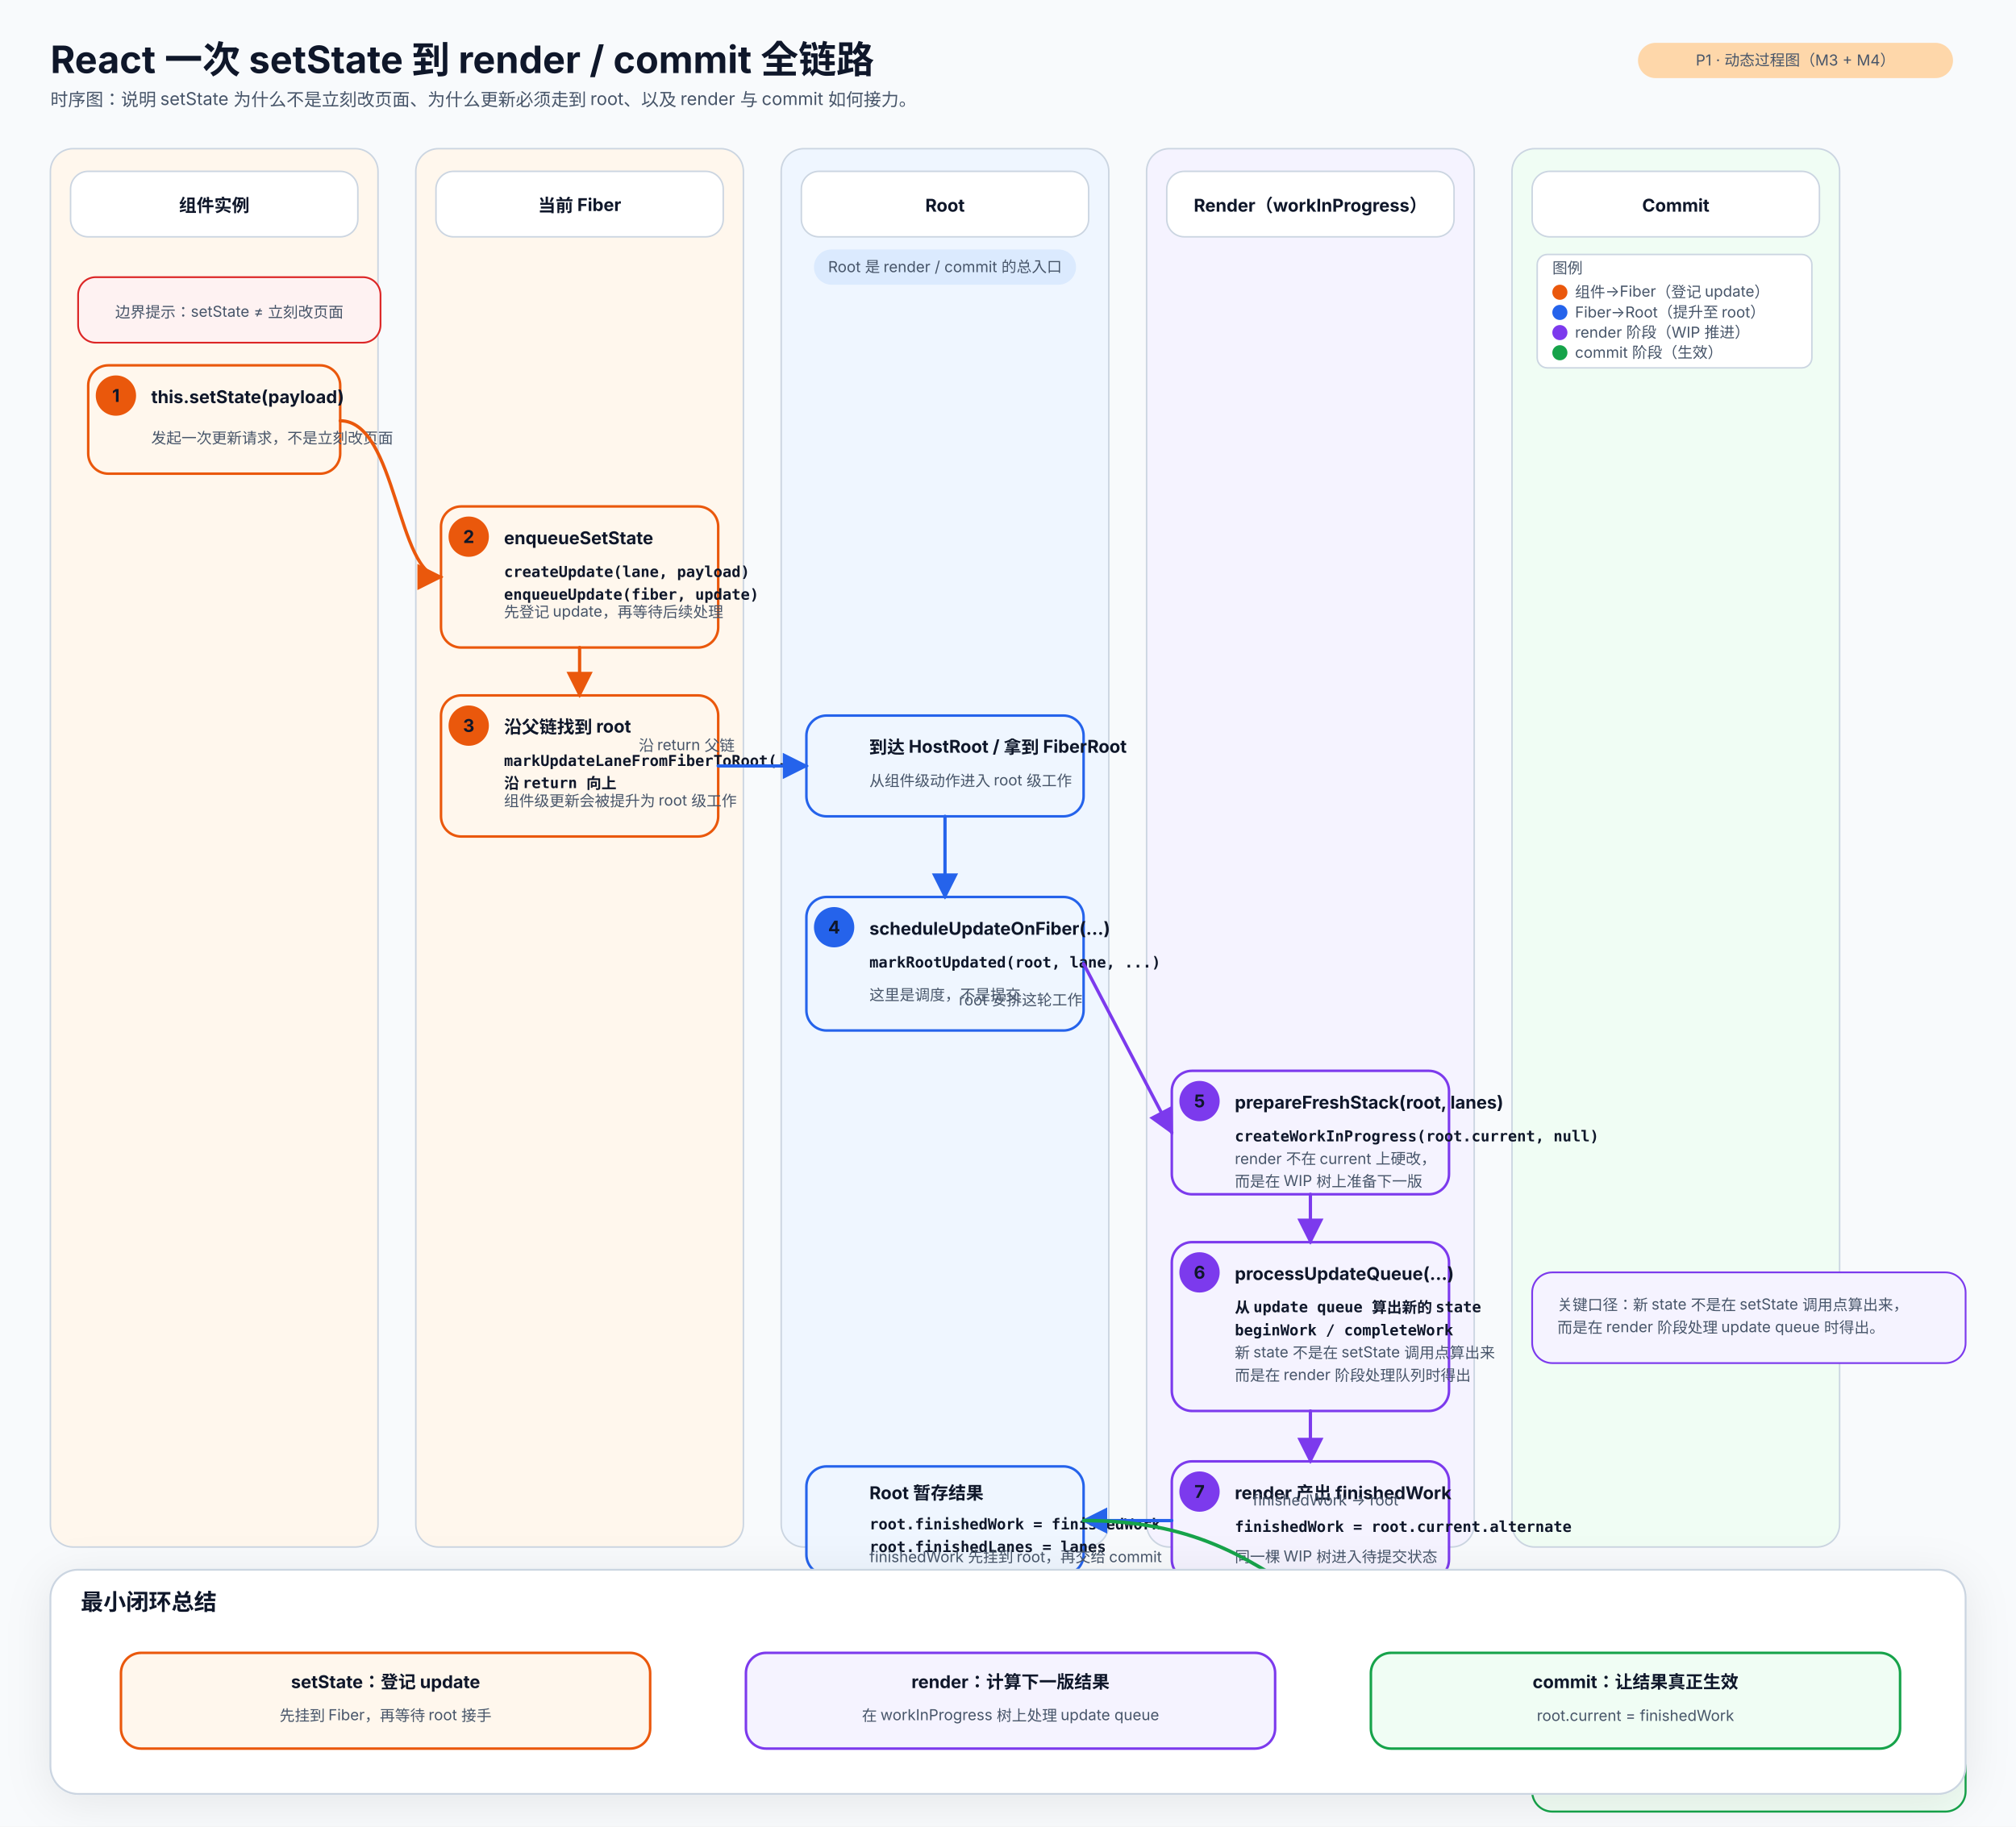
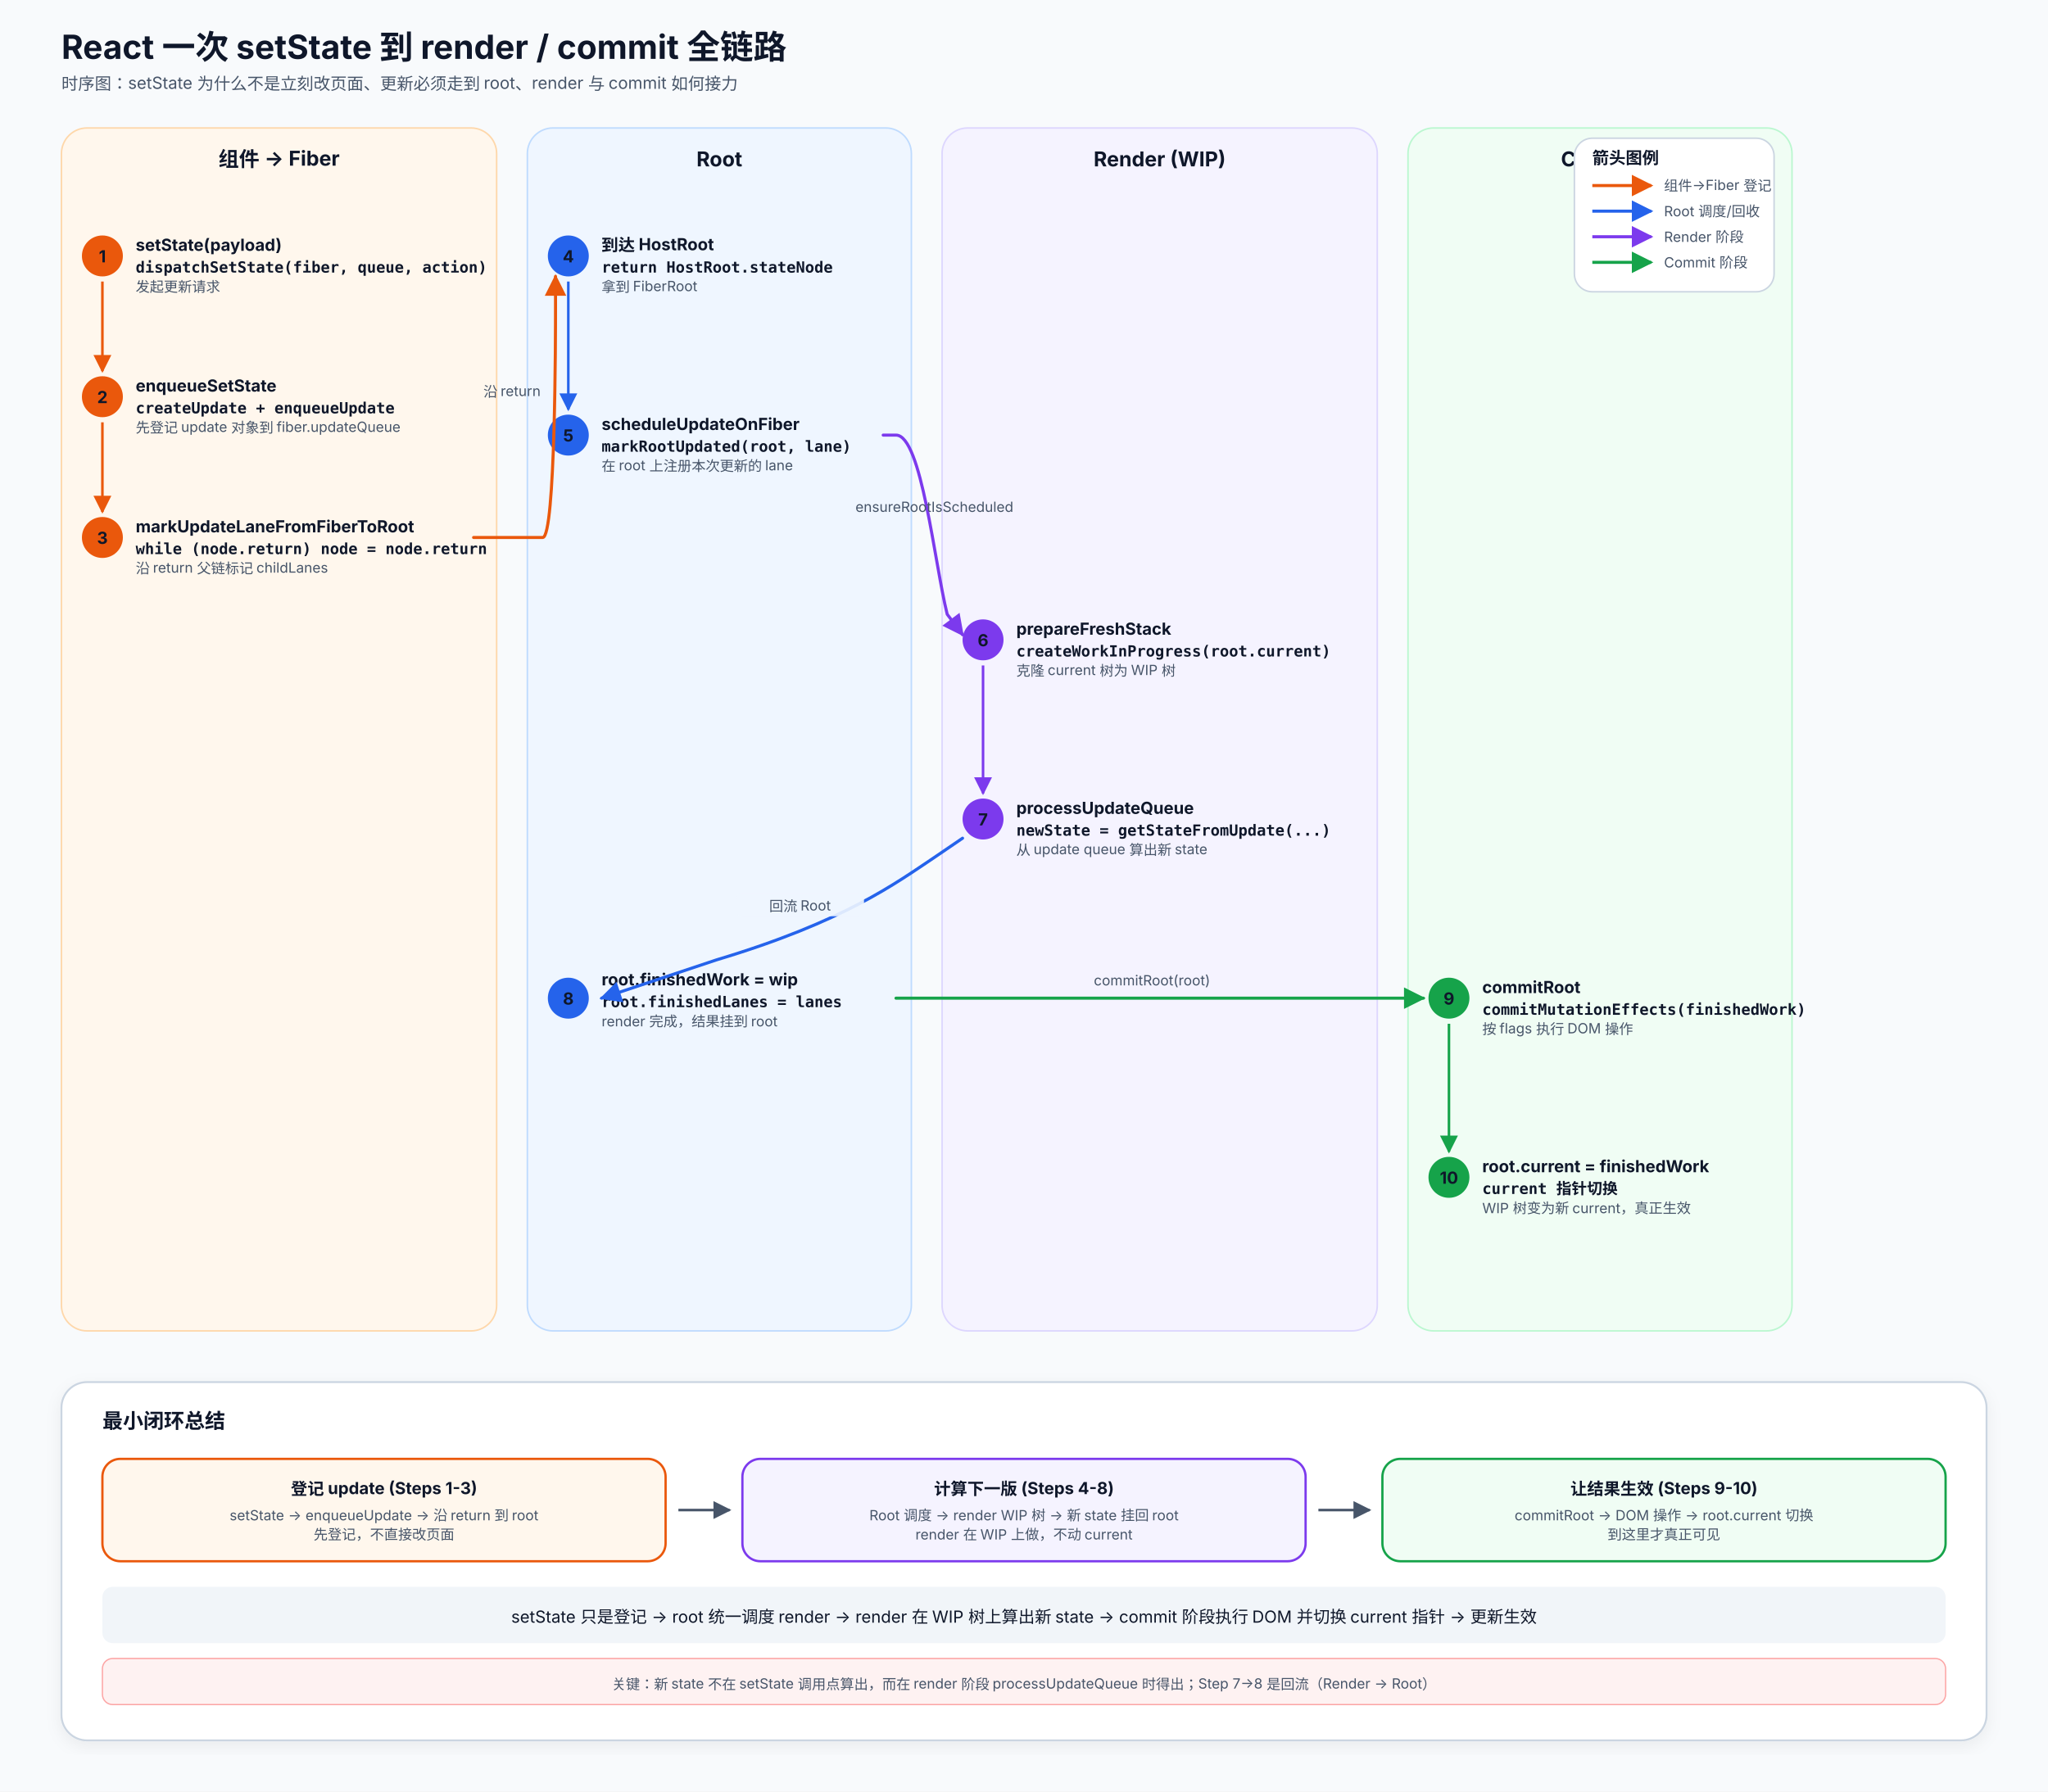
- <svg xmlns="http://www.w3.org/2000/svg" width="1600" height="1450" viewBox="0 0 1600 1450">
+ <svg xmlns="http://www.w3.org/2000/svg" width="1600" height="1400" viewBox="0 0 1600 1400">
  <defs>
    <style>
-       .title { font: 700 30px 'Inter','Noto Sans SC','PingFang SC','Microsoft YaHei',sans-serif; fill: #0f172a; }
-       .subtitle { font: 400 14px 'Inter','Noto Sans SC','PingFang SC','Microsoft YaHei',sans-serif; fill: #475569; }
-       .section { font: 700 18px 'Inter','Noto Sans SC','PingFang SC','Microsoft YaHei',sans-serif; fill: #0f172a; }
-       .label { font: 700 14px 'Inter','Noto Sans SC','PingFang SC','Microsoft YaHei',sans-serif; fill: #0f172a; }
-       .body { font: 400 14px 'Inter','Noto Sans SC','PingFang SC','Microsoft YaHei',sans-serif; fill: #0f172a; }
-       .small { font: 400 12px 'Inter','Noto Sans SC','PingFang SC','Microsoft YaHei',sans-serif; fill: #475569; }
-       .tiny { font: 400 11px 'Inter','Noto Sans SC','PingFang SC','Microsoft YaHei',sans-serif; fill: #475569; }
-       .mono { font: 600 13px 'JetBrains Mono','Fira Code','SFMono-Regular',monospace; fill: #0f172a; }
-       .mono-small { font: 600 12px 'JetBrains Mono','Fira Code','SFMono-Regular',monospace; fill: #0f172a; }
-       .panel { fill: #ffffff; stroke: #cbd5e1; stroke-width: 1.5; }
-       .dashed { stroke-dasharray: 7 6; }
-       .note { fill: #f8fafc; stroke: #cbd5e1; stroke-width: 1.2; }
-       .lane-bg { fill: #f8fafc; stroke: #cbd5e1; stroke-width: 1; }
-       .arrow-slate { stroke: #475569; stroke-width: 2.4; fill: none; stroke-linecap: round; stroke-linejoin: round; marker-end: url(#arrow-slate); }
-       .arrow-blue { stroke: #2563eb; stroke-width: 2.6; fill: none; stroke-linecap: round; stroke-linejoin: round; marker-end: url(#arrow-blue); }
-       .arrow-orange { stroke: #ea580c; stroke-width: 2.6; fill: none; stroke-linecap: round; stroke-linejoin: round; marker-end: url(#arrow-orange); }
-       .arrow-purple { stroke: #7c3aed; stroke-width: 2.6; fill: none; stroke-linecap: round; stroke-linejoin: round; marker-end: url(#arrow-purple); }
-       .arrow-green { stroke: #16a34a; stroke-width: 2.8; fill: none; stroke-linecap: round; stroke-linejoin: round; marker-end: url(#arrow-green); }
-       .arrow-red { stroke: #dc2626; stroke-width: 2.6; fill: none; stroke-linecap: round; stroke-linejoin: round; marker-end: url(#arrow-red); }
-       .arrow-dashed { stroke-dasharray: 7 6; }
-       .shadow { filter: drop-shadow(0 6px 18px rgba(15,23,42,0.08)); }
+       .title   { font: 700 26px 'Inter','Noto Sans SC','PingFang SC','Microsoft YaHei',sans-serif; fill: #0f172a; }
+       .sub     { font: 400 13px 'Inter','Noto Sans SC','PingFang SC','Microsoft YaHei',sans-serif; fill: #475569; }
+       .heading { font: 700 16px 'Inter','Noto Sans SC','PingFang SC','Microsoft YaHei',sans-serif; fill: #0f172a; }
+       .label   { font: 700 13px 'Inter','Noto Sans SC','PingFang SC','Microsoft YaHei',sans-serif; fill: #0f172a; }
+       .body    { font: 400 13px 'Inter','Noto Sans SC','PingFang SC','Microsoft YaHei',sans-serif; fill: #0f172a; }
+       .hint    { font: 400 11px 'Inter','Noto Sans SC','PingFang SC','Microsoft YaHei',sans-serif; fill: #475569; }
+       .mono    { font: 600 12px 'JetBrains Mono','Fira Code','SFMono-Regular',monospace; fill: #0f172a; }
+       .shadow  { filter: url(#shadow-filter); }
    </style>
-     <marker id="arrow-slate" viewBox="0 0 10 10" refX="9" refY="5" markerWidth="8" markerHeight="8" orient="auto-start-reverse">
-       <path d="M 0 0 L 10 5 L 0 10 z" fill="#475569" />
+     <filter id="shadow-filter" x="-4%" y="-4%" width="108%" height="108%">
+       <feDropShadow dx="0" dy="4" stdDeviation="6" flood-color="rgba(15,23,42,0.06)" />
+     </filter>
+     <marker id="arr-blue" viewBox="0 0 10 10" refX="9" refY="5" markerWidth="7" markerHeight="7" orient="auto-start-reverse">
+       <path d="M0 0L10 5L0 10z" fill="#2563eb" />
    </marker>
-     <marker id="arrow-blue" viewBox="0 0 10 10" refX="9" refY="5" markerWidth="8" markerHeight="8" orient="auto-start-reverse">
-       <path d="M 0 0 L 10 5 L 0 10 z" fill="#2563eb" />
+     <marker id="arr-orange" viewBox="0 0 10 10" refX="9" refY="5" markerWidth="7" markerHeight="7" orient="auto-start-reverse">
+       <path d="M0 0L10 5L0 10z" fill="#ea580c" />
    </marker>
-     <marker id="arrow-orange" viewBox="0 0 10 10" refX="9" refY="5" markerWidth="8" markerHeight="8" orient="auto-start-reverse">
-       <path d="M 0 0 L 10 5 L 0 10 z" fill="#ea580c" />
+     <marker id="arr-purple" viewBox="0 0 10 10" refX="9" refY="5" markerWidth="7" markerHeight="7" orient="auto-start-reverse">
+       <path d="M0 0L10 5L0 10z" fill="#7c3aed" />
    </marker>
-     <marker id="arrow-purple" viewBox="0 0 10 10" refX="9" refY="5" markerWidth="8" markerHeight="8" orient="auto-start-reverse">
-       <path d="M 0 0 L 10 5 L 0 10 z" fill="#7c3aed" />
+     <marker id="arr-green" viewBox="0 0 10 10" refX="9" refY="5" markerWidth="7" markerHeight="7" orient="auto-start-reverse">
+       <path d="M0 0L10 5L0 10z" fill="#16a34a" />
    </marker>
-     <marker id="arrow-green" viewBox="0 0 10 10" refX="9" refY="5" markerWidth="8" markerHeight="8" orient="auto-start-reverse">
-       <path d="M 0 0 L 10 5 L 0 10 z" fill="#16a34a" />
-     </marker>
-     <marker id="arrow-red" viewBox="0 0 10 10" refX="9" refY="5" markerWidth="8" markerHeight="8" orient="auto-start-reverse">
-       <path d="M 0 0 L 10 5 L 0 10 z" fill="#dc2626" />
+     <marker id="arr-slate" viewBox="0 0 10 10" refX="9" refY="5" markerWidth="7" markerHeight="7" orient="auto-start-reverse">
+       <path d="M0 0L10 5L0 10z" fill="#475569" />
    </marker>
  </defs>
-   <rect x="0" y="0" width="1600" height="1450" fill="#f8fafc" />
-   <text x="40" y="58" class="title" text-anchor="start">
-     <tspan x="40" dy="0">React 一次 setState 到 render / commit 全链路</tspan>
+   <rect x="0" y="0" width="1600" height="1400" fill="#f8fafc" />
+   <text x="48" y="46" class="title">React 一次 setState 到 render / commit 全链路</text>
+   <text x="48" y="70" class="sub">时序图：setState 为什么不是立刻改页面、更新必须走到 root、render 与 commit 如何接力</text>
+   <rect x="48" y="100" width="340" height="940" rx="20" fill="#fff7ed" stroke="#fed7aa" stroke-width="1.2" />
+   <text x="218" y="130" class="heading" text-anchor="middle">组件 -&gt; Fiber</text>
+   <rect x="412" y="100" width="300" height="940" rx="20" fill="#eff6ff" stroke="#bfdbfe" stroke-width="1.2" />
+   <text x="562" y="130" class="heading" text-anchor="middle">Root</text>
+   <rect x="736" y="100" width="340" height="940" rx="20" fill="#f5f3ff" stroke="#ddd6fe" stroke-width="1.2" />
+   <text x="906" y="130" class="heading" text-anchor="middle">Render (WIP)</text>
+   <rect x="1100" y="100" width="300" height="940" rx="20" fill="#f0fdf4" stroke="#bbf7d0" stroke-width="1.2" />
+   <text x="1250" y="130" class="heading" text-anchor="middle">Commit</text>
+   <circle cx="80" cy="200" r="16" fill="#ea580c" />
+   <text x="80" y="205" class="label" text-anchor="middle" fill="#fff">1</text>
+   <text x="106" y="196" class="label">setState(payload)</text>
+   <text x="106" y="213" class="mono">dispatchSetState(fiber, queue, action)</text>
+   <text x="106" y="228" class="hint">发起更新请求</text>
+   <circle cx="80" cy="310" r="16" fill="#ea580c" />
+   <text x="80" y="315" class="label" text-anchor="middle" fill="#fff">2</text>
+   <text x="106" y="306" class="label">enqueueSetState</text>
+   <text x="106" y="323" class="mono">createUpdate + enqueueUpdate</text>
+   <text x="106" y="338" class="hint">先登记 update 对象到 fiber.updateQueue</text>
+   <circle cx="80" cy="420" r="16" fill="#ea580c" />
+   <text x="80" y="425" class="label" text-anchor="middle" fill="#fff">3</text>
+   <text x="106" y="416" class="label">markUpdateLaneFromFiberToRoot</text>
+   <text x="106" y="433" class="mono">while (node.return) node = node.return</text>
+   <text x="106" y="448" class="hint">沿 return 父链标记 childLanes</text>
+   <circle cx="444" cy="200" r="16" fill="#2563eb" />
+   <text x="444" y="205" class="label" text-anchor="middle" fill="#fff">4</text>
+   <text x="470" y="196" class="label">到达 HostRoot</text>
+   <text x="470" y="213" class="mono">return HostRoot.stateNode</text>
+   <text x="470" y="228" class="hint">拿到 FiberRoot</text>
+   <circle cx="444" cy="340" r="16" fill="#2563eb" />
+   <text x="444" y="345" class="label" text-anchor="middle" fill="#fff">5</text>
+   <text x="470" y="336" class="label">scheduleUpdateOnFiber</text>
+   <text x="470" y="353" class="mono">markRootUpdated(root, lane)</text>
+   <text x="470" y="368" class="hint">在 root 上注册本次更新的 lane</text>
+   <circle cx="768" cy="500" r="16" fill="#7c3aed" />
+   <text x="768" y="505" class="label" text-anchor="middle" fill="#fff">6</text>
+   <text x="794" y="496" class="label">prepareFreshStack</text>
+   <text x="794" y="513" class="mono">createWorkInProgress(root.current)</text>
+   <text x="794" y="528" class="hint">克隆 current 树为 WIP 树</text>
+   <circle cx="768" cy="640" r="16" fill="#7c3aed" />
+   <text x="768" y="645" class="label" text-anchor="middle" fill="#fff">7</text>
+   <text x="794" y="636" class="label">processUpdateQueue</text>
+   <text x="794" y="653" class="mono">newState = getStateFromUpdate(...)</text>
+   <text x="794" y="668" class="hint">从 update queue 算出新 state</text>
+   <circle cx="444" cy="780" r="16" fill="#2563eb" />
+   <text x="444" y="785" class="label" text-anchor="middle" fill="#fff">8</text>
+   <text x="470" y="770" class="label">root.finishedWork = wip</text>
+   <text x="470" y="787" class="mono">root.finishedLanes = lanes</text>
+   <text x="470" y="802" class="hint">render 完成，结果挂到 root</text>
+   <circle cx="1132" cy="780" r="16" fill="#16a34a" />
+   <text x="1132" y="785" class="label" text-anchor="middle" fill="#fff">9</text>
+   <text x="1158" y="776" class="label">commitRoot</text>
+   <text x="1158" y="793" class="mono">commitMutationEffects(finishedWork)</text>
+   <text x="1158" y="808" class="hint">按 flags 执行 DOM 操作</text>
+   <circle cx="1132" cy="920" r="16" fill="#16a34a" />
+   <text x="1132" y="925" class="label" text-anchor="middle" fill="#fff">10</text>
+   <text x="1158" y="916" class="label">root.current = finishedWork</text>
+   <text x="1158" y="933" class="mono">current 指针切换</text>
+   <text x="1158" y="948" class="hint">WIP 树变为新 current，真正生效</text>
+   <line x1="80" y1="220" x2="80" y2="290" stroke="#ea580c" stroke-width="2" marker-end="url(#arr-orange)" />
+   <line x1="80" y1="330" x2="80" y2="400" stroke="#ea580c" stroke-width="2" marker-end="url(#arr-orange)" />
+   <line x1="444" y1="220" x2="444" y2="320" stroke="#2563eb" stroke-width="2" marker-end="url(#arr-blue)" />
+   <line x1="768" y1="520" x2="768" y2="620" stroke="#7c3aed" stroke-width="2" marker-end="url(#arr-purple)" />
+   <line x1="1132" y1="800" x2="1132" y2="900" stroke="#16a34a" stroke-width="2" marker-end="url(#arr-green)" />
+   <path d="M 370 420 L 424 420 C 434 420 434 260 434 240 L 434 216" stroke="#ea580c" stroke-width="2.4" fill="none" stroke-linecap="round" stroke-linejoin="round" marker-end="url(#arr-orange)" />
+   <text x="400" y="310" class="hint" text-anchor="middle">沿 return</text>
+   <path d="M 690 340 L 700 340 C 720 340 730 440 740 480 L 752 496" stroke="#7c3aed" stroke-width="2.4" fill="none" stroke-linecap="round" stroke-linejoin="round" marker-end="url(#arr-purple)" />
+   <text x="730" y="400" class="hint" text-anchor="middle">ensureRootIsScheduled</text>
+   <path d="M 752 655 L 730 670 C 700 690 660 720 560 750 L 470 780" stroke="#2563eb" stroke-width="2.4" fill="none" stroke-linecap="round" stroke-linejoin="round" marker-end="url(#arr-blue)" />
+   <rect x="575" y="698" width="100" height="18" rx="4" fill="#eff6ff" opacity="0.9" />
+   <text x="625" y="712" class="hint" text-anchor="middle" fill="#2563eb" font-weight="700">回流 Root</text>
+   <line x1="700" y1="780" x2="1112" y2="780" stroke="#16a34a" stroke-width="2.4" fill="none" stroke-linecap="round" marker-end="url(#arr-green)" />
+   <text x="900" y="770" class="hint" text-anchor="middle">commitRoot(root)</text>
+   <rect x="1230" y="108" width="156" height="120" rx="14" fill="#fff" stroke="#cbd5e1" stroke-width="1.2" />
+   <text x="1244" y="128" class="label">箭头图例</text>
+   <line x1="1244" y1="145" x2="1290" y2="145" stroke="#ea580c" stroke-width="2.4" marker-end="url(#arr-orange)" />
+   <text x="1300" y="149" class="hint">组件-&gt;Fiber 登记</text>
+   <line x1="1244" y1="165" x2="1290" y2="165" stroke="#2563eb" stroke-width="2.4" marker-end="url(#arr-blue)" />
+   <text x="1300" y="169" class="hint">Root 调度/回收</text>
+   <line x1="1244" y1="185" x2="1290" y2="185" stroke="#7c3aed" stroke-width="2.4" marker-end="url(#arr-purple)" />
+   <text x="1300" y="189" class="hint">Render 阶段</text>
+   <line x1="1244" y1="205" x2="1290" y2="205" stroke="#16a34a" stroke-width="2.4" marker-end="url(#arr-green)" />
+   <text x="1300" y="209" class="hint">Commit 阶段</text>
+   <rect x="48" y="1080" width="1504" height="280" rx="20" fill="#ffffff" stroke="#cbd5e1" stroke-width="1.5" class="shadow" />
+   <text x="80" y="1116" class="heading">最小闭环总结</text>
+   <rect x="80" y="1140" width="440" height="80" rx="14" fill="#fff7ed" stroke="#ea580c" stroke-width="1.8" />
+   <text x="300" y="1168" class="label" text-anchor="middle" fill="#ea580c">登记 update (Steps 1-3)</text>
+   <text x="300" y="1188" class="hint" text-anchor="middle">setState -&gt; enqueueUpdate -&gt; 沿 return 到 root</text>
+   <text x="300" y="1203" class="hint" text-anchor="middle">先登记，不直接改页面</text>
+   <line x1="530" y1="1180" x2="570" y2="1180" stroke="#475569" stroke-width="2" marker-end="url(#arr-slate)" />
+   <rect x="580" y="1140" width="440" height="80" rx="14" fill="#f5f3ff" stroke="#7c3aed" stroke-width="1.8" />
+   <text x="800" y="1168" class="label" text-anchor="middle" fill="#7c3aed">计算下一版 (Steps 4-8)</text>
+   <text x="800" y="1188" class="hint" text-anchor="middle">Root 调度 -&gt; render WIP 树 -&gt; 新 state 挂回 root</text>
+   <text x="800" y="1203" class="hint" text-anchor="middle">render 在 WIP 上做，不动 current</text>
+   <line x1="1030" y1="1180" x2="1070" y2="1180" stroke="#475569" stroke-width="2" marker-end="url(#arr-slate)" />
+   <rect x="1080" y="1140" width="440" height="80" rx="14" fill="#f0fdf4" stroke="#16a34a" stroke-width="1.8" />
+   <text x="1300" y="1168" class="label" text-anchor="middle" fill="#16a34a">让结果生效 (Steps 9-10)</text>
+   <text x="1300" y="1188" class="hint" text-anchor="middle">commitRoot -&gt; DOM 操作 -&gt; root.current 切换</text>
+   <text x="1300" y="1203" class="hint" text-anchor="middle">到这里才真正可见</text>
+   <rect x="80" y="1240" width="1440" height="44" rx="8" fill="#f1f5f9" stroke="none" />
+   <text x="800" y="1268" class="body" text-anchor="middle">
+     setState 只是登记 -&gt; root 统一调度 render -&gt; render 在 WIP 树上算出新 state -&gt; commit 阶段执行 DOM 并切换 current 指针 -&gt; 更新生效
  </text>
-   <text x="40" y="84" class="subtitle" text-anchor="start">
-     <tspan x="40" dy="0">时序图：说明 setState 为什么不是立刻改页面、为什么更新必须走到 root、以及 render 与 commit 如何接力。</tspan>
-   </text>
-   <rect x="1300" y="34" width="250" height="28" rx="14.0" fill="#fed7aa" stroke="none" />
-   <text x="1425.0" y="52.0" class="small" text-anchor="middle">P1 · 动态过程图（M3 + M4）</text>
-   <rect x="40" y="118" width="260" height="1110" rx="18" fill="#fff7ed" stroke="#cbd5e1" stroke-width="1.2" />
-   <rect x="56" y="136" width="228" height="52" rx="14" fill="#ffffff" stroke="#cbd5e1" stroke-width="1.2" />
-   <text x="170.0" y="168" class="label" text-anchor="middle">
-     <tspan x="170.0" dy="0">组件实例</tspan>
-   </text>
-   <rect x="330" y="118" width="260" height="1110" rx="18" fill="#fff7ed" stroke="#cbd5e1" stroke-width="1.2" />
-   <rect x="346" y="136" width="228" height="52" rx="14" fill="#ffffff" stroke="#cbd5e1" stroke-width="1.2" />
-   <text x="460.0" y="168" class="label" text-anchor="middle">
-     <tspan x="460.0" dy="0">当前 Fiber</tspan>
-   </text>
-   <rect x="620" y="118" width="260" height="1110" rx="18" fill="#eff6ff" stroke="#cbd5e1" stroke-width="1.2" />
-   <rect x="636" y="136" width="228" height="52" rx="14" fill="#ffffff" stroke="#cbd5e1" stroke-width="1.2" />
-   <text x="750.0" y="168" class="label" text-anchor="middle">
-     <tspan x="750.0" dy="0">Root</tspan>
-   </text>
-   <rect x="910" y="118" width="260" height="1110" rx="18" fill="#f5f3ff" stroke="#cbd5e1" stroke-width="1.2" />
-   <rect x="926" y="136" width="228" height="52" rx="14" fill="#ffffff" stroke="#cbd5e1" stroke-width="1.2" />
-   <text x="1040.0" y="168" class="label" text-anchor="middle">
-     <tspan x="1040.0" dy="0">Render（workInProgress）</tspan>
-   </text>
-   <rect x="1200" y="118" width="260" height="1110" rx="18" fill="#f0fdf4" stroke="#cbd5e1" stroke-width="1.2" />
-   <rect x="1216" y="136" width="228" height="52" rx="14" fill="#ffffff" stroke="#cbd5e1" stroke-width="1.2" />
-   <text x="1330.0" y="168" class="label" text-anchor="middle">
-     <tspan x="1330.0" dy="0">Commit</tspan>
-   </text>
-   <rect x="1220" y="202" width="218" height="90" rx="8" fill="#ffffff" stroke="#cbd5e1" stroke-width="1.2" />
-   <text x="1232" y="217" class="small" font-weight="700">图例</text>
-   <circle cx="1238" cy="232" r="6" fill="#ea580c" />
-   <text x="1250" y="236" class="small">组件→Fiber（登记 update）</text>
-   <circle cx="1238" cy="248" r="6" fill="#2563eb" />
-   <text x="1250" y="252" class="small">Fiber→Root（提升至 root）</text>
-   <circle cx="1238" cy="264" r="6" fill="#7c3aed" />
-   <text x="1250" y="268" class="small">render 阶段（WIP 推进）</text>
-   <circle cx="1238" cy="280" r="6" fill="#16a34a" />
-   <text x="1250" y="284" class="small">commit 阶段（生效）</text>
-   <rect x="646" y="198" width="208" height="28" rx="14.0" fill="#dbeafe" stroke="none" />
-   <text x="750.0" y="216.0" class="small" text-anchor="middle">Root 是 render / commit 的总入口</text>
-   <rect x="62" y="220" width="240" height="52" rx="14" fill="#fef2f2" stroke="#dc2626" stroke-width="1.4" />
-   <text x="182" y="252" class="small" text-anchor="middle">
-     <tspan x="182" dy="0">边界提示：setState ≠ 立刻改页面</tspan>
-   </text>
-   <rect x="70" y="290" width="200" height="86" rx="16" fill="#fff7ed" stroke="#ea580c" stroke-width="2" />
-   <circle cx="92" cy="314" r="16" fill="#ea580c" stroke="none" />
-   <text x="92" y="319" class="label" text-anchor="middle" fill="#ffffff">1</text>
-   <text x="120" y="320" class="label" text-anchor="start">
-     <tspan x="120" dy="0">this.setState(payload)</tspan>
-   </text>
-   <text x="120" y="352" class="small" text-anchor="start">
-     <tspan x="120" dy="0">发起一次更新请求，不是立刻改页面</tspan>
-   </text>
-   <rect x="350" y="402" width="220" height="112" rx="16" fill="#fff7ed" stroke="#ea580c" stroke-width="2" />
-   <circle cx="372" cy="426" r="16" fill="#ea580c" stroke="none" />
-   <text x="372" y="431" class="label" text-anchor="middle" fill="#ffffff">2</text>
-   <text x="400" y="432" class="label" text-anchor="start">
-     <tspan x="400" dy="0">enqueueSetState</tspan>
-   </text>
-   <text x="400" y="458" class="mono-small" text-anchor="start">
-     <tspan x="400" dy="0">createUpdate(lane, payload)</tspan>
-     <tspan x="400" dy="18">enqueueUpdate(fiber, update)</tspan>
-   </text>
-   <text x="400" y="490" class="small" text-anchor="start">
-     <tspan x="400" dy="0">先登记 update，再等待后续处理</tspan>
-   </text>
-   <rect x="350" y="552" width="220" height="112" rx="16" fill="#fff7ed" stroke="#ea580c" stroke-width="2" />
-   <circle cx="372" cy="576" r="16" fill="#ea580c" stroke="none" />
-   <text x="372" y="581" class="label" text-anchor="middle" fill="#ffffff">3</text>
-   <text x="400" y="582" class="label" text-anchor="start">
-     <tspan x="400" dy="0">沿父链找到 root</tspan>
-   </text>
-   <text x="400" y="608" class="mono-small" text-anchor="start">
-     <tspan x="400" dy="0">markUpdateLaneFromFiberToRoot(...)</tspan>
-     <tspan x="400" dy="18">沿 return 向上</tspan>
-   </text>
-   <text x="400" y="640" class="small" text-anchor="start">
-     <tspan x="400" dy="0">组件级更新会被提升为 root 级工作</tspan>
-   </text>
-   <rect x="640" y="568" width="220" height="80" rx="16" fill="#eff6ff" stroke="#2563eb" stroke-width="2" />
-   <text x="690" y="598" class="label" text-anchor="start">
-     <tspan x="690" dy="0">到达 HostRoot / 拿到 FiberRoot</tspan>
-   </text>
-   <text x="690" y="624" class="small" text-anchor="start">
-     <tspan x="690" dy="0">从组件级动作进入 root 级工作</tspan>
-   </text>
-   <rect x="640" y="712" width="220" height="106" rx="16" fill="#eff6ff" stroke="#2563eb" stroke-width="2" />
-   <circle cx="662" cy="736" r="16" fill="#2563eb" stroke="none" />
-   <text x="662" y="741" class="label" text-anchor="middle" fill="#ffffff">4</text>
-   <text x="690" y="742" class="label" text-anchor="start">
-     <tspan x="690" dy="0">scheduleUpdateOnFiber(...)</tspan>
-   </text>
-   <text x="690" y="768" class="mono-small" text-anchor="start">
-     <tspan x="690" dy="0">markRootUpdated(root, lane, ...)</tspan>
-   </text>
-   <text x="690" y="794" class="small" text-anchor="start">
-     <tspan x="690" dy="0">这里是调度，不是提交</tspan>
-   </text>
-   <rect x="930" y="850" width="220" height="98" rx="16" fill="#f5f3ff" stroke="#7c3aed" stroke-width="2" />
-   <circle cx="952" cy="874" r="16" fill="#7c3aed" stroke="none" />
-   <text x="952" y="879" class="label" text-anchor="middle" fill="#ffffff">5</text>
-   <text x="980" y="880" class="label" text-anchor="start">
-     <tspan x="980" dy="0">prepareFreshStack(root, lanes)</tspan>
-   </text>
-   <text x="980" y="906" class="mono-small" text-anchor="start">
-     <tspan x="980" dy="0">createWorkInProgress(root.current, null)</tspan>
-   </text>
-   <text x="980" y="924" class="small" text-anchor="start">
-     <tspan x="980" dy="0">render 不在 current 上硬改，</tspan>
-     <tspan x="980" dy="18">而是在 WIP 树上准备下一版</tspan>
-   </text>
-   <rect x="930" y="986" width="220" height="134" rx="16" fill="#f5f3ff" stroke="#7c3aed" stroke-width="2" />
-   <circle cx="952" cy="1010" r="16" fill="#7c3aed" stroke="none" />
-   <text x="952" y="1015" class="label" text-anchor="middle" fill="#ffffff">6</text>
-   <text x="980" y="1016" class="label" text-anchor="start">
-     <tspan x="980" dy="0">processUpdateQueue(...)</tspan>
-   </text>
-   <text x="980" y="1042" class="mono-small" text-anchor="start">
-     <tspan x="980" dy="0">从 update queue 算出新的 state</tspan>
-     <tspan x="980" dy="18">beginWork / completeWork</tspan>
-   </text>
-   <text x="980" y="1078" class="small" text-anchor="start">
-     <tspan x="980" dy="0">新 state 不是在 setState 调用点算出来</tspan>
-     <tspan x="980" dy="18">而是在 render 阶段处理队列时得出</tspan>
-   </text>
-   <rect x="930" y="1160" width="220" height="94" rx="16" fill="#f5f3ff" stroke="#7c3aed" stroke-width="2" />
-   <circle cx="952" cy="1184" r="16" fill="#7c3aed" stroke="none" />
-   <text x="952" y="1189" class="label" text-anchor="middle" fill="#ffffff">7</text>
-   <text x="980" y="1190" class="label" text-anchor="start">
-     <tspan x="980" dy="0">render 产出 finishedWork</tspan>
-   </text>
-   <text x="980" y="1216" class="mono-small" text-anchor="start">
-     <tspan x="980" dy="0">finishedWork = root.current.alternate</tspan>
-   </text>
-   <text x="980" y="1240" class="small" text-anchor="start">
-     <tspan x="980" dy="0">同一棵 WIP 树进入待提交状态</tspan>
-   </text>
-   <rect x="640" y="1164" width="220" height="86" rx="16" fill="#eff6ff" stroke="#2563eb" stroke-width="2" />
-   <text x="690" y="1190" class="label" text-anchor="start">
-     <tspan x="690" dy="0">Root 暂存结果</tspan>
-   </text>
-   <text x="690" y="1214" class="mono-small" text-anchor="start">
-     <tspan x="690" dy="0">root.finishedWork = finishedWork</tspan>
-     <tspan x="690" dy="18">root.finishedLanes = lanes</tspan>
-   </text>
-   <text x="690" y="1240" class="small" text-anchor="start">
-     <tspan x="690" dy="0">finishedWork 先挂到 root，再交给 commit</tspan>
-   </text>
-   <rect x="1218" y="1270" width="224" height="108" rx="16" fill="#f0fdf4" stroke="#16a34a" stroke-width="2" />
-   <circle cx="1240" cy="1294" r="16" fill="#16a34a" stroke="none" />
-   <text x="1240" y="1299" class="label" text-anchor="middle" fill="#ffffff">8</text>
-   <text x="1268" y="1300" class="label" text-anchor="start">
-     <tspan x="1268" dy="0">commitRoot(...)</tspan>
-   </text>
-   <text x="1268" y="1326" class="mono-small" text-anchor="start">
-     <tspan x="1268" dy="0">finishedWork = root.finishedWork</tspan>
-     <tspan x="1268" dy="18">root.current = finishedWork</tspan>
-   </text>
-   <text x="1268" y="1354" class="small" text-anchor="start">
-     <tspan x="1268" dy="0">这次更新到这里才真正生效</tspan>
-   </text>
-   <path d="M 270 334 C 315 334, 315 458, 350 458" class="arrow-orange" />
-   <path d="M 460 514 L 460 552" class="arrow-orange" />
-   <path d="M 570 608 L 640 608" class="arrow-blue" />
-   <path d="M 750 648 L 750 712" class="arrow-blue" />
-   <path d="M 860 765 L 930 899" class="arrow-purple" />
-   <path d="M 1040 948 L 1040 986" class="arrow-purple" />
-   <path d="M 1040 1120 L 1040 1160" class="arrow-purple" />
-   <path d="M 930 1207 L 860 1207" class="arrow-blue" />
-   <path d="M 860 1207 C 1032 1207, 1032 1324, 1218 1324" class="arrow-green" />
-   <text x="545" y="596" class="small" text-anchor="middle">
-     <tspan x="545" dy="0">沿 return 父链</tspan>
-   </text>
-   <text x="810" y="798" class="small" text-anchor="middle">
-     <tspan x="810" dy="0">root 安排这轮工作</tspan>
-   </text>
-   <text x="1052" y="1195" class="small" text-anchor="middle">
-     <tspan x="1052" dy="0">finishedWork → root</tspan>
-   </text>
-   <rect x="1216" y="1010" width="344" height="72" rx="16" fill="#f5f3ff" stroke="#7c3aed" stroke-width="1.4" />
-   <text x="1236" y="1040" class="small" text-anchor="start">
-     <tspan x="1236" dy="0">关键口径：新 state 不是在 setState 调用点算出来，</tspan>
-     <tspan x="1236" dy="18">而是在 render 阶段处理 update queue 时得出。</tspan>
-   </text>
-   <rect x="1216" y="1388" width="344" height="50" rx="16" fill="#f0fdf4" stroke="#16a34a" stroke-width="1.6" />
-   <text x="1388" y="1418" class="small" text-anchor="middle">
-     <tspan x="1388" dy="0">生效时刻：root.current = finishedWork</tspan>
-   </text>
-   <rect x="40" y="1246" width="1520" height="178" rx="22" fill="#ffffff" stroke="#cbd5e1" stroke-width="1.5" class="shadow" />
-   <text x="64" y="1278" class="section" text-anchor="start">
-     <tspan x="64" dy="0">最小闭环总结</tspan>
-   </text>
-   <rect x="96" y="1312" width="420" height="76" rx="16" fill="#fff7ed" stroke="#ea580c" stroke-width="2" />
-   <rect x="592" y="1312" width="420" height="76" rx="16" fill="#f5f3ff" stroke="#7c3aed" stroke-width="2" />
-   <rect x="1088" y="1312" width="420" height="76" rx="16" fill="#f0fdf4" stroke="#16a34a" stroke-width="2" />
-   <text x="306" y="1340" class="label" text-anchor="middle">
-     <tspan x="306" dy="0">setState：登记 update</tspan>
-   </text>
-   <text x="306" y="1366" class="small" text-anchor="middle">
-     <tspan x="306" dy="0">先挂到 Fiber，再等待 root 接手</tspan>
-   </text>
-   <text x="802" y="1340" class="label" text-anchor="middle">
-     <tspan x="802" dy="0">render：计算下一版结果</tspan>
-   </text>
-   <text x="802" y="1366" class="small" text-anchor="middle">
-     <tspan x="802" dy="0">在 workInProgress 树上处理 update queue</tspan>
-   </text>
-   <text x="1298" y="1340" class="label" text-anchor="middle">
-     <tspan x="1298" dy="0">commit：让结果真正生效</tspan>
-   </text>
-   <text x="1298" y="1366" class="small" text-anchor="middle">
-     <tspan x="1298" dy="0">root.current = finishedWork</tspan>
+   <rect x="80" y="1296" width="1440" height="36" rx="8" fill="#fef2f2" stroke="#fca5a5" stroke-width="1" />
+   <text x="800" y="1320" class="hint" text-anchor="middle" fill="#dc2626" font-weight="700">
+     关键：新 state 不在 setState 调用点算出，而在 render 阶段 processUpdateQueue 时得出；Step 7-&gt;8 是回流（Render -&gt; Root）
  </text>
</svg>
